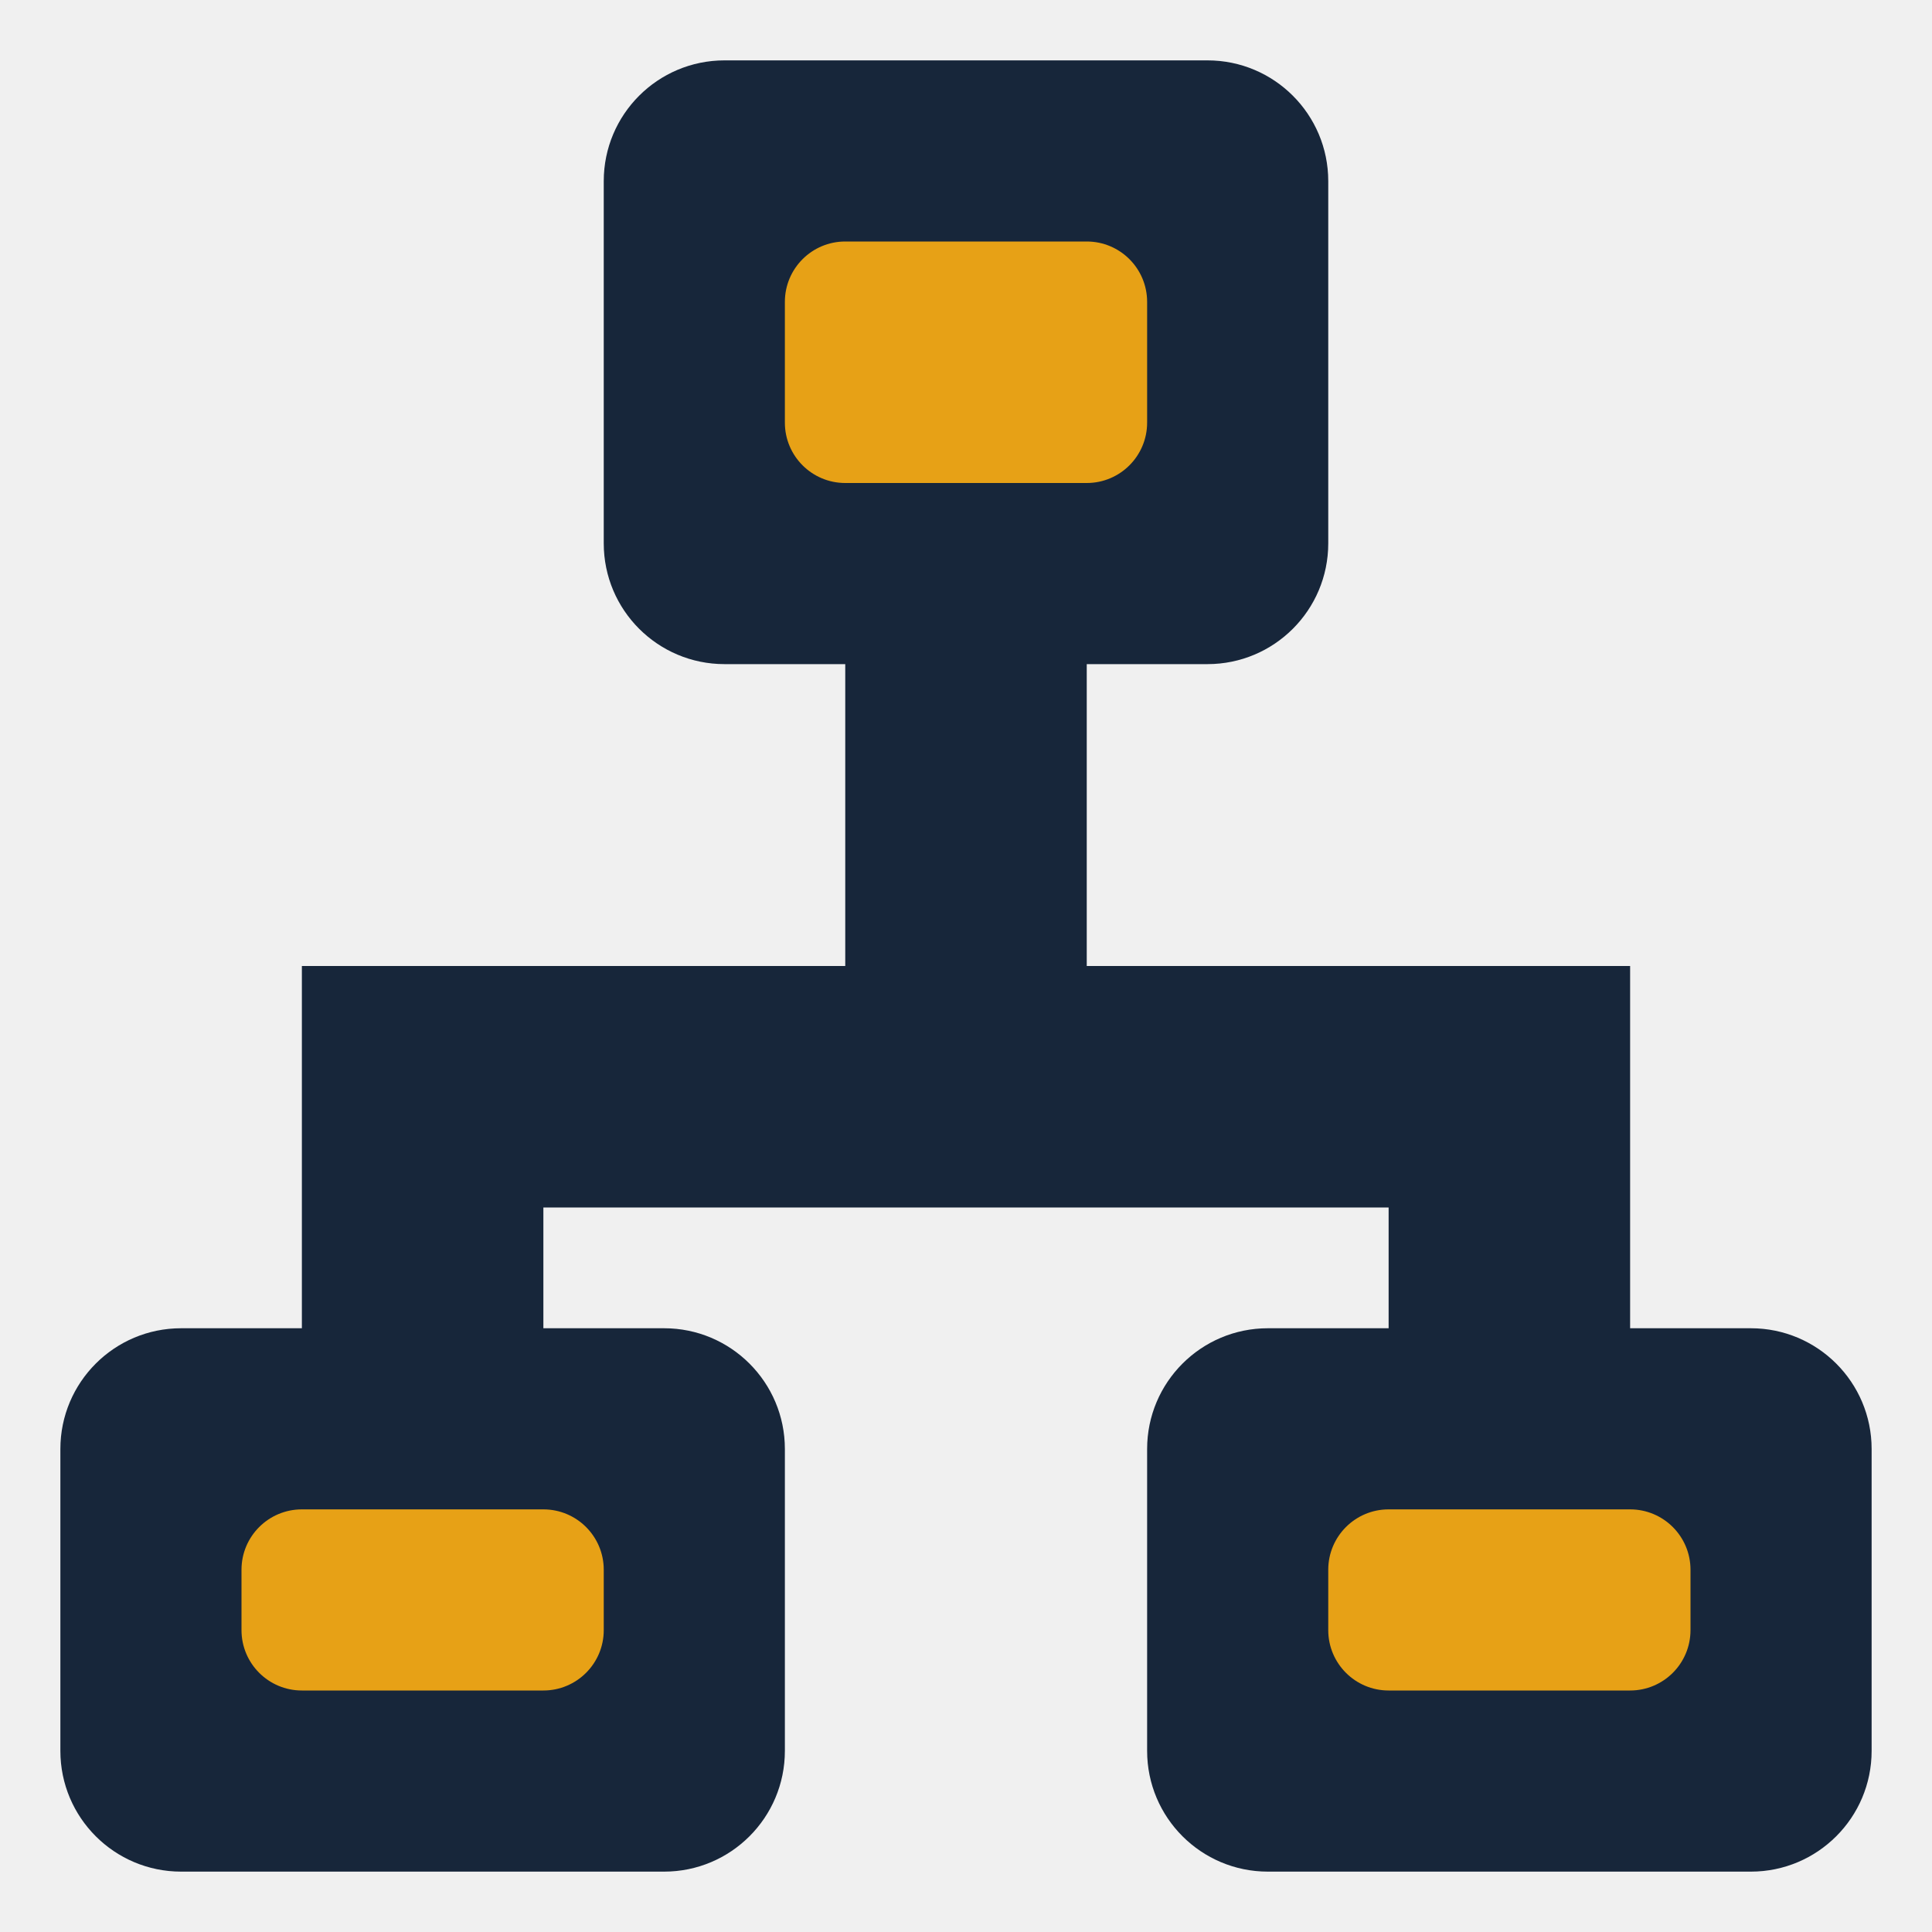
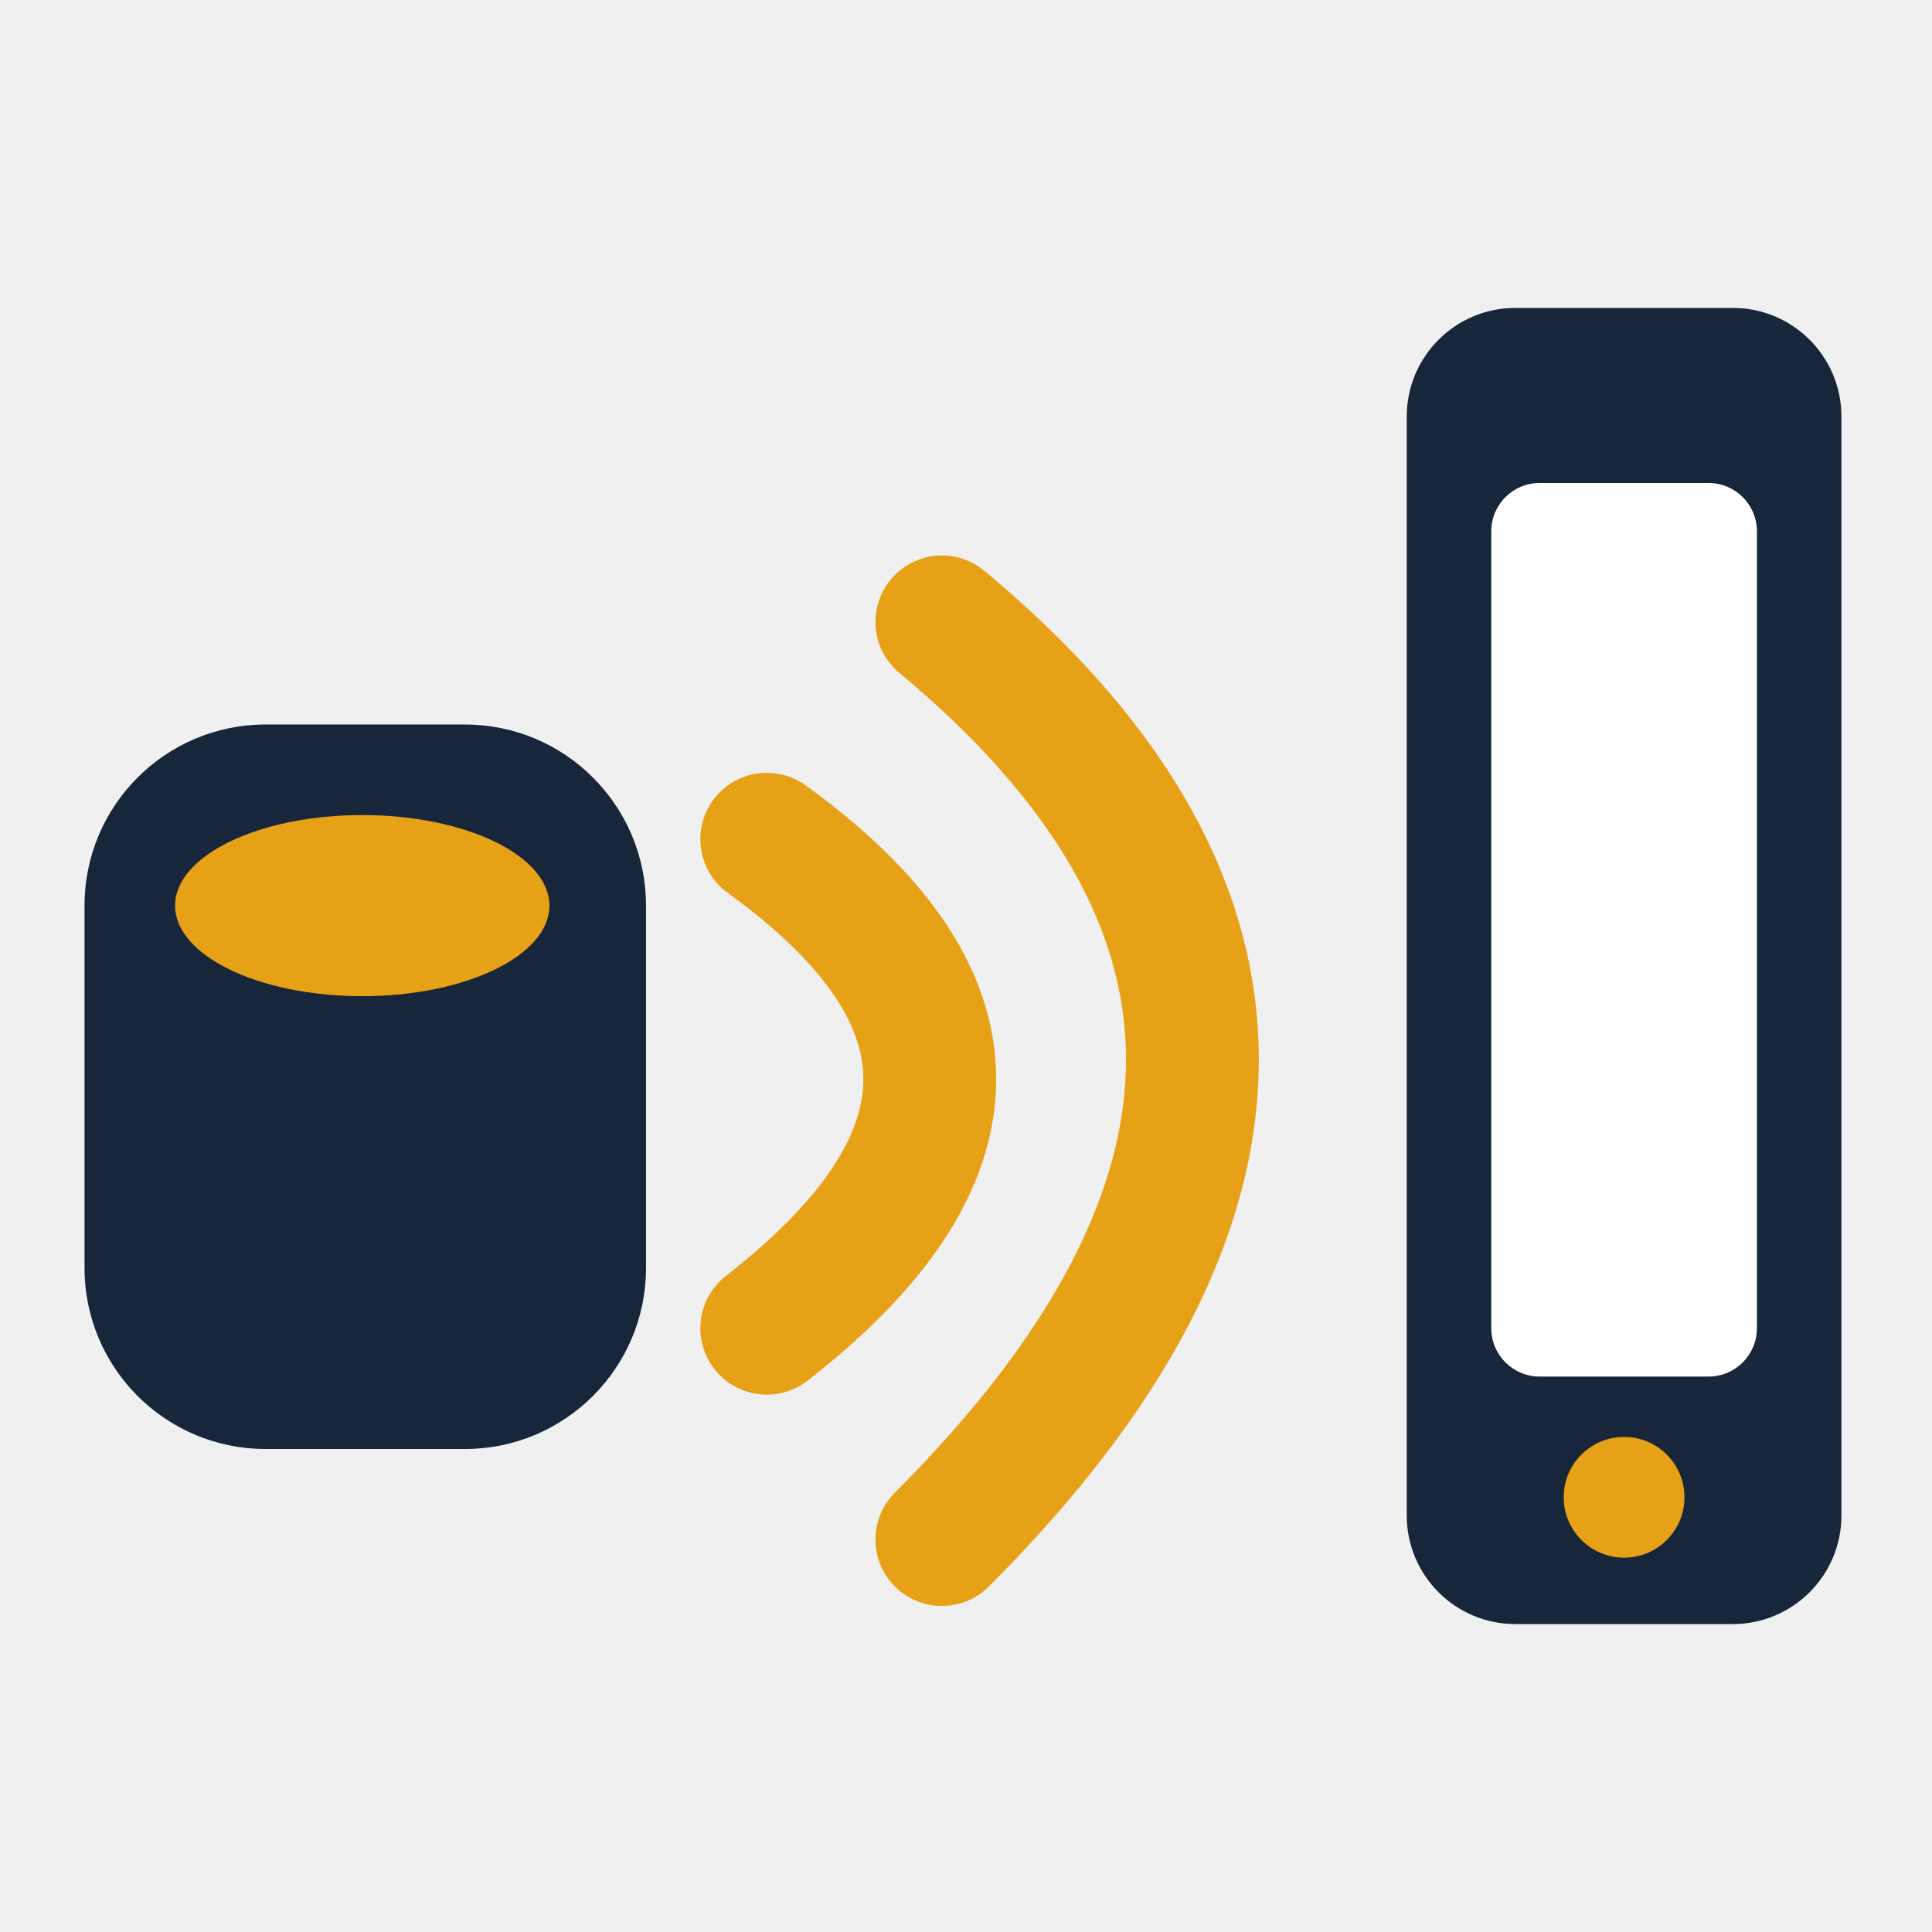
- <svg xmlns="http://www.w3.org/2000/svg" viewBox="0 0 32 32" width="32" height="32" stroke-linecap="round" stroke-linejoin="round">
-   <path d="M14 7h4v9h9v8h-4v-4H9v4H5v-8h9z" fill="#17263a" />
-   <rect x="10" y="1" width="12" height="10" rx="2" fill="#17263a" />
-   <rect x="1" y="22" width="12" height="9" rx="2" fill="#17263a" />
-   <rect x="19" y="22" width="12" height="9" rx="2" fill="#17263a" />
-   <rect x="13" y="4" width="6" height="4" rx="1" fill="#e7a116" />
-   <rect x="4" y="25" width="6" height="3" rx="1" fill="#e7a116" />
-   <rect x="22" y="25" width="6" height="3" rx="1" fill="#e7a116" />
+ <svg xmlns="http://www.w3.org/2000/svg" viewBox="0 0 32 32" width="32" height="32">
+   <rect x="1.4" y="12" width="9.3" height="12" rx="3" fill="#17263a" />
+   <ellipse cx="6" cy="15" rx="3.1" ry="1.5" fill="#e7a116" />
+   <rect x="23.3" y="5.1" width="7.2" height="21.8" rx="1.8" fill="#17263a" />
+   <rect x="24.7" y="8" width="4.4" height="14.8" rx=".8" fill="white" />
+   <circle cx="26.9" cy="24.8" r="1" fill="#e7a116" />
+   <path d="M12.7 13.9q5.4 3.9 0 8.1M15.6 10.3q8.3 6.9 0 15.2" fill="none" stroke="#e7a116" stroke-width="2.2" stroke-linecap="round" />
</svg>
